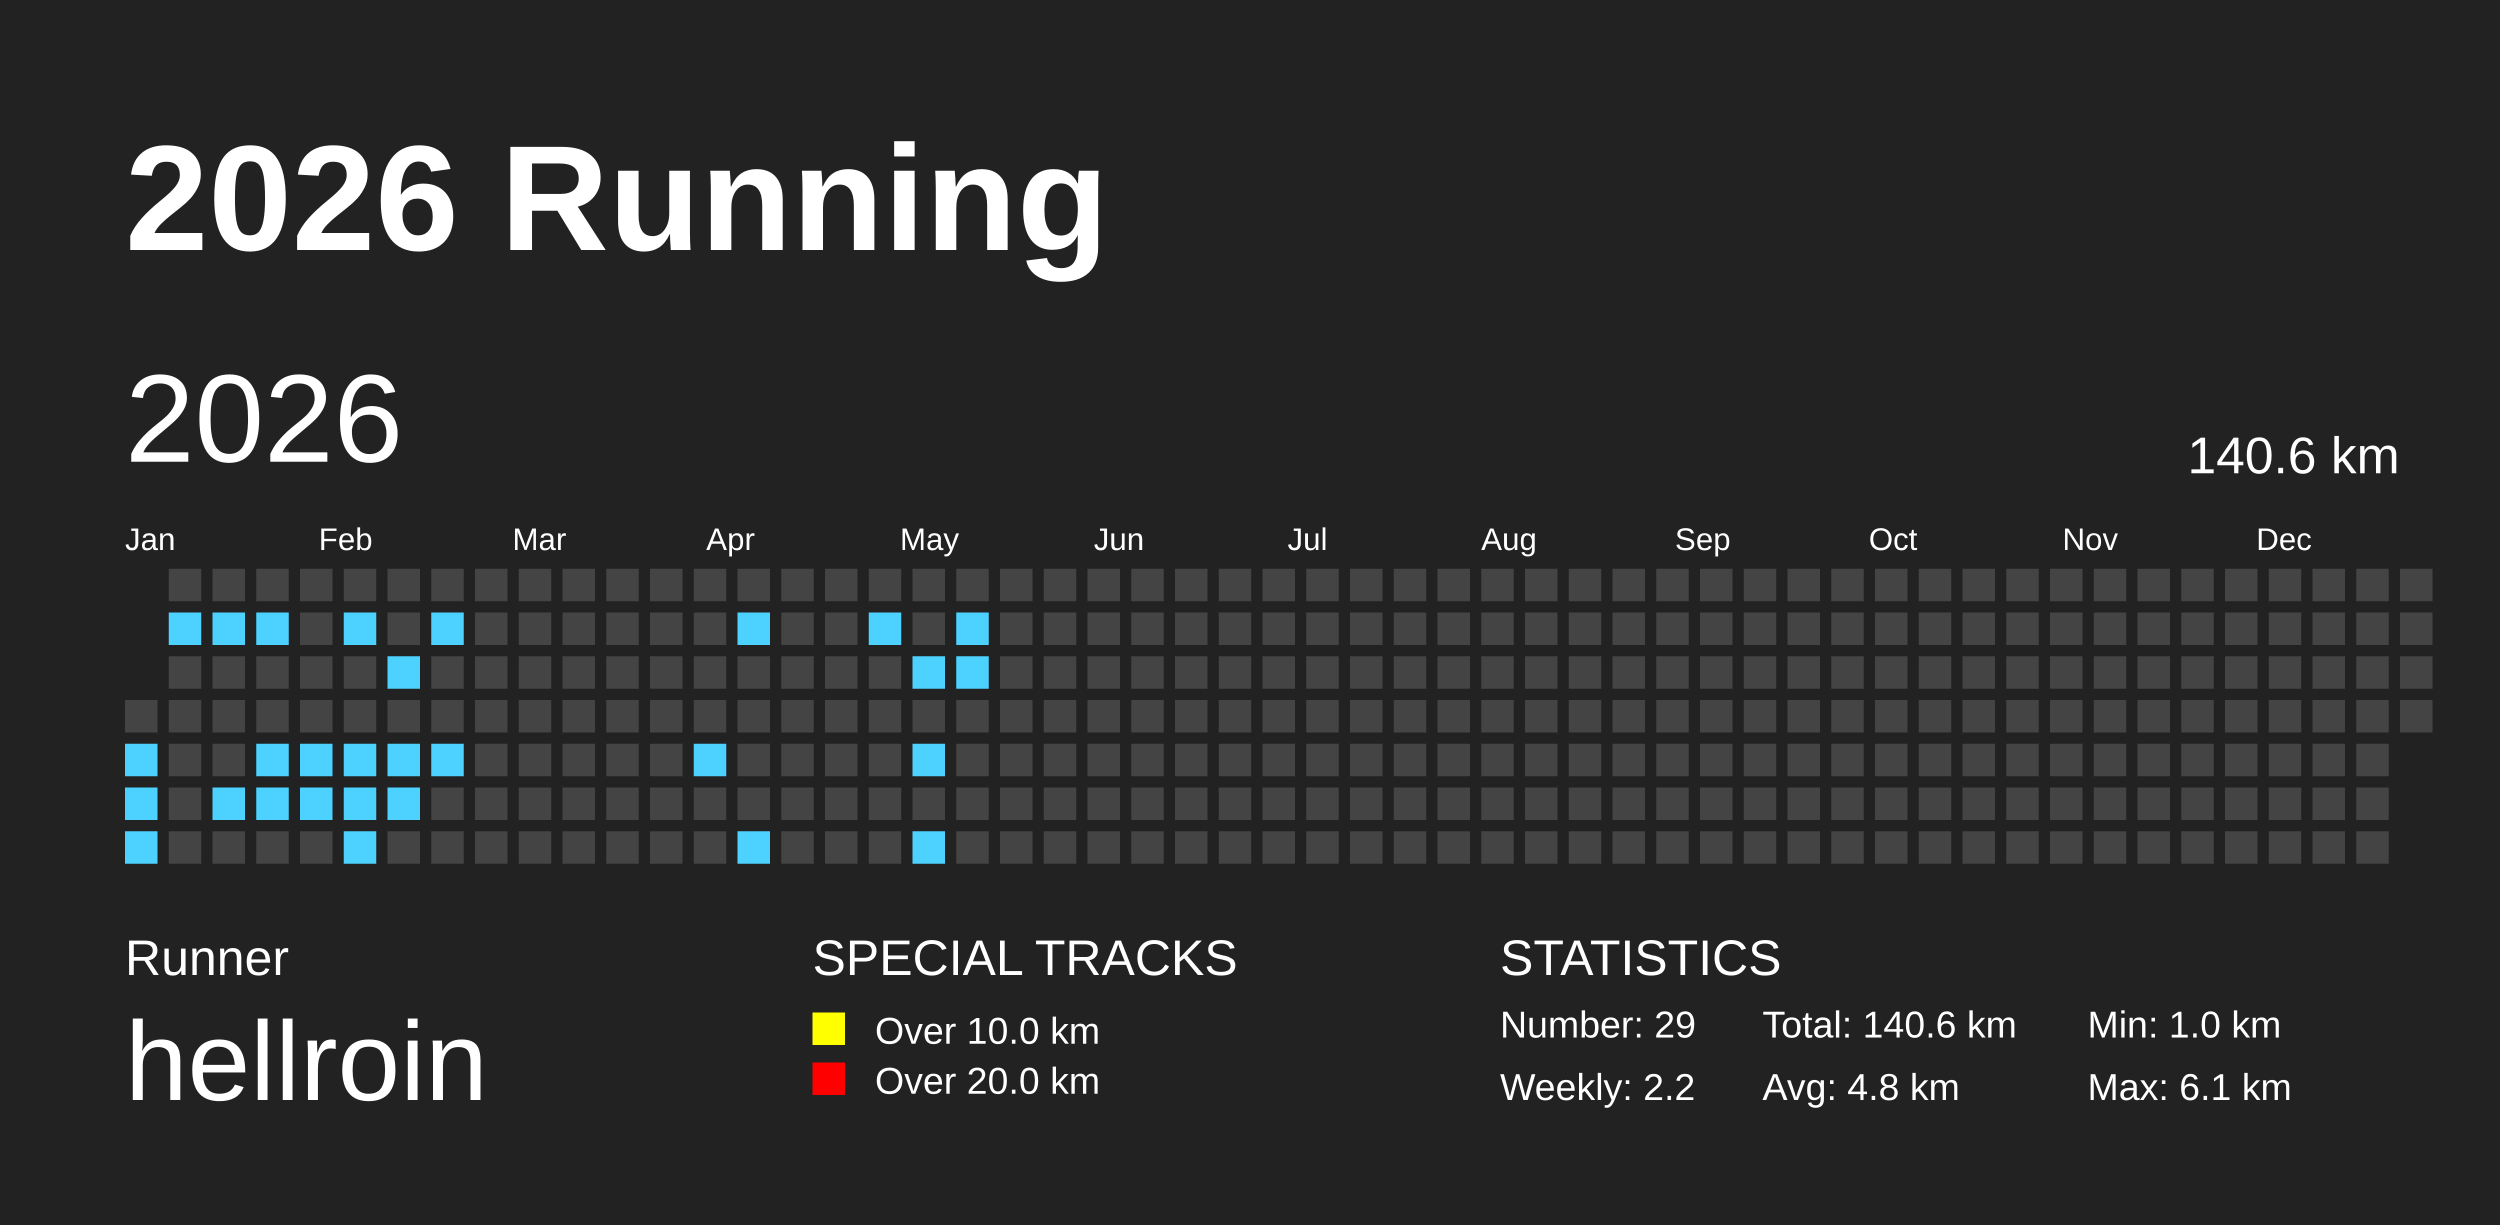
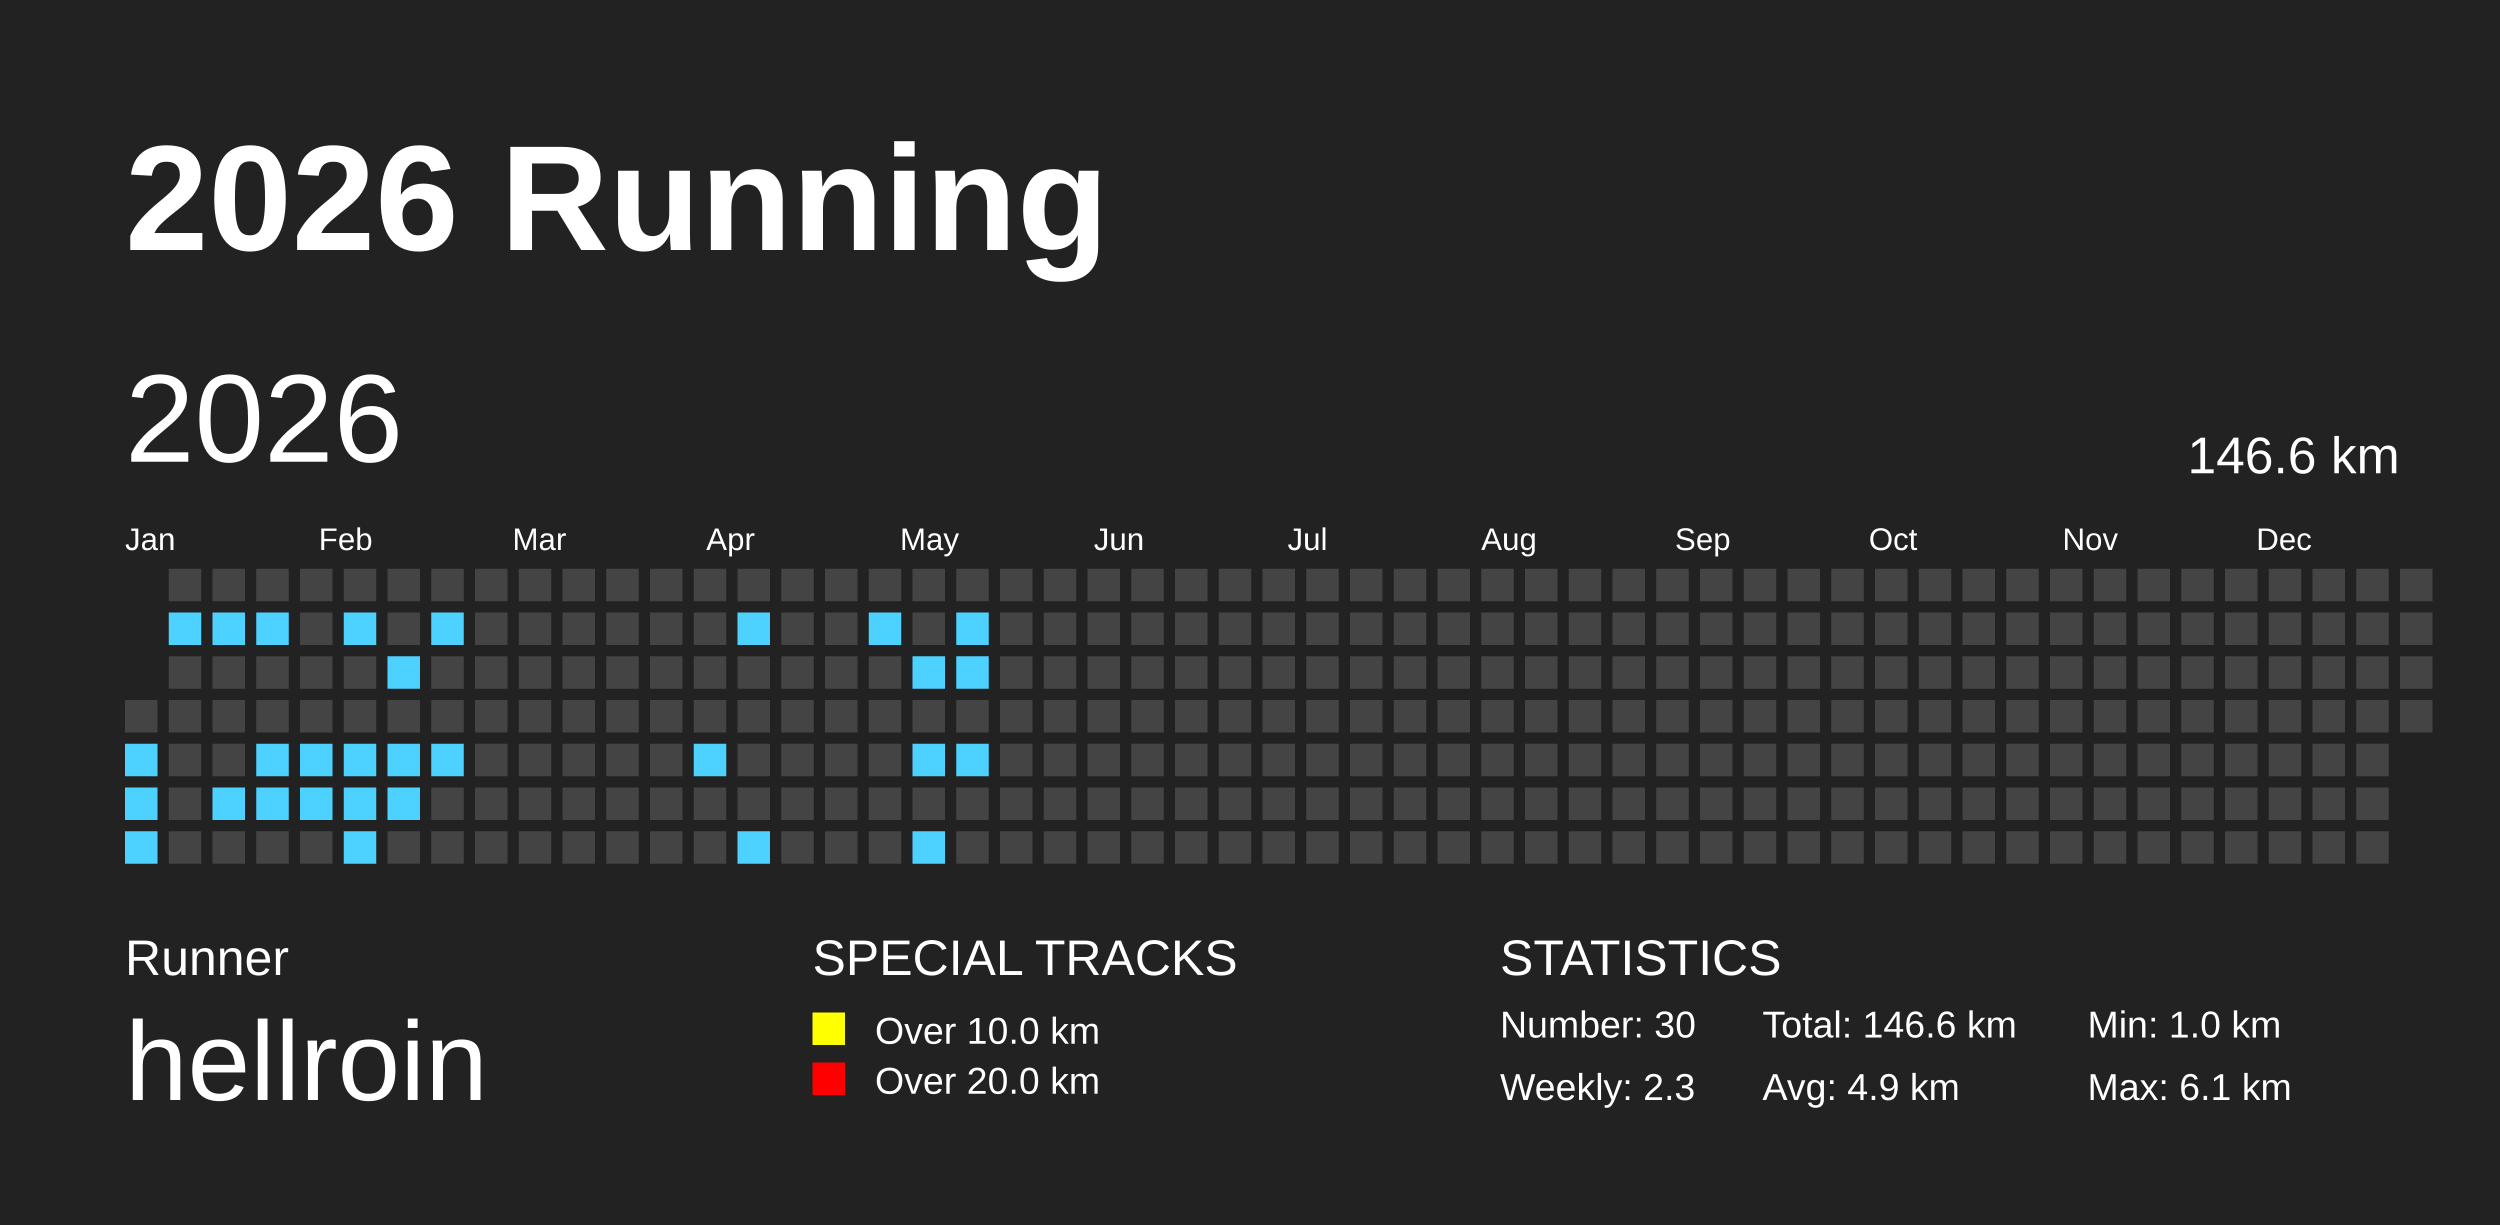
<svg xmlns="http://www.w3.org/2000/svg" baseProfile="full" height="98mm" version="1.1" viewBox="0,0,200,98" width="200mm">
  <defs />
  <rect fill="#222222" height="98" width="200" x="0" y="0" />
  <text fill="#FFFFFF" style="font-size:12px; font-family:Arial; font-weight:bold;" x="10" y="20">2026 Running</text>
  <text fill="#FFFFFF" style="font-size:4px; font-family:Arial" x="10" y="78">Runner</text>
  <text fill="#FFFFFF" style="font-size:9px; font-family:Arial" x="10" y="88">hellroin</text>
  <text fill="#FFFFFF" style="font-size:4px; font-family:Arial" x="65" y="78">SPECIAL TRACKS</text>
  <rect fill="yellow" height="2.6" width="2.6" x="65" y="81" />
  <text fill="#FFFFFF" style="font-size:3px; font-family:Arial" x="70" y="83.5">Over 10.0 km</text>
  <rect fill="red" height="2.6" width="2.6" x="65" y="85" />
  <text fill="#FFFFFF" style="font-size:3px; font-family:Arial" x="70" y="87.5">Over 20.0 km</text>
  <text fill="#FFFFFF" style="font-size:4px; font-family:Arial" x="120" y="78">STATISTICS</text>
-   <text fill="#FFFFFF" style="font-size:3px; font-family:Arial" x="120" y="83">Number: 29</text>
-   <text fill="#FFFFFF" style="font-size:3px; font-family:Arial" x="120" y="88">Weekly: 2.2</text>
-   <text fill="#FFFFFF" style="font-size:3px; font-family:Arial" x="141" y="83">Total: 140.6 km</text>
-   <text fill="#FFFFFF" style="font-size:3px; font-family:Arial" x="141" y="88">Avg: 4.8 km</text>
+   <text fill="#FFFFFF" style="font-size:3px; font-family:Arial" x="120" y="83">Number: 30</text>
+   <text fill="#FFFFFF" style="font-size:3px; font-family:Arial" x="120" y="88">Weekly: 2.3</text>
+   <text fill="#FFFFFF" style="font-size:3px; font-family:Arial" x="141" y="83">Total: 146.6 km</text>
+   <text fill="#FFFFFF" style="font-size:3px; font-family:Arial" x="141" y="88">Avg: 4.9 km</text>
  <text fill="#FFFFFF" style="font-size:3px; font-family:Arial" x="167" y="83">Min: 1.0 km</text>
  <text fill="#FFFFFF" style="font-size:3px; font-family:Arial" x="167" y="88">Max: 6.1 km</text>
  <text dominant-baseline="hanging" fill="#FFFFFF" style="font-size:10.0px; font-family:Arial;" x="10" y="30">2026</text>
-   <text dominant-baseline="hanging" fill="#FFFFFF" style="font-size:4.125px; font-family:Arial;" x="175" y="35">140.6 km</text>
+   <text dominant-baseline="hanging" fill="#FFFFFF" style="font-size:4.125px; font-family:Arial;" x="175" y="35">146.6 km</text>
  <text fill="#FFFFFF" style="font-size:2.5px; font-family:Arial" x="10.0" y="44">Jan</text>
  <text fill="#FFFFFF" style="font-size:2.5px; font-family:Arial" x="25.5" y="44">Feb</text>
  <text fill="#FFFFFF" style="font-size:2.5px; font-family:Arial" x="41.0" y="44">Mar</text>
  <text fill="#FFFFFF" style="font-size:2.5px; font-family:Arial" x="56.5" y="44">Apr</text>
  <text fill="#FFFFFF" style="font-size:2.5px; font-family:Arial" x="72.0" y="44">May</text>
  <text fill="#FFFFFF" style="font-size:2.5px; font-family:Arial" x="87.5" y="44">Jun</text>
  <text fill="#FFFFFF" style="font-size:2.5px; font-family:Arial" x="103.0" y="44">Jul</text>
  <text fill="#FFFFFF" style="font-size:2.5px; font-family:Arial" x="118.5" y="44">Aug</text>
  <text fill="#FFFFFF" style="font-size:2.5px; font-family:Arial" x="134.0" y="44">Sep</text>
  <text fill="#FFFFFF" style="font-size:2.5px; font-family:Arial" x="149.5" y="44">Oct</text>
  <text fill="#FFFFFF" style="font-size:2.5px; font-family:Arial" x="165.0" y="44">Nov</text>
  <text fill="#FFFFFF" style="font-size:2.5px; font-family:Arial" x="180.5" y="44">Dec</text>
  <rect fill="#444444" height="2.6" width="2.6" x="10.0" y="56.0" />
  <rect fill="#4DD2FF" height="2.6" width="2.6" x="10.0" y="59.5" />
  <rect fill="#4DD2FF" height="2.6" width="2.6" x="10.0" y="63.0" />
  <rect fill="#4DD2FF" height="2.6" width="2.6" x="10.0" y="66.5" />
  <rect fill="#444444" height="2.6" width="2.6" x="13.5" y="45.5" />
  <rect fill="#4DD2FF" height="2.6" width="2.6" x="13.5" y="49.0" />
  <rect fill="#444444" height="2.6" width="2.6" x="13.5" y="52.5" />
  <rect fill="#444444" height="2.6" width="2.6" x="13.5" y="56.0" />
  <rect fill="#444444" height="2.6" width="2.6" x="13.5" y="59.5" />
  <rect fill="#444444" height="2.6" width="2.6" x="13.5" y="63.0" />
  <rect fill="#444444" height="2.6" width="2.6" x="13.5" y="66.5" />
  <rect fill="#444444" height="2.6" width="2.6" x="17.0" y="45.5" />
  <rect fill="#4DD2FF" height="2.6" width="2.6" x="17.0" y="49.0" />
  <rect fill="#444444" height="2.6" width="2.6" x="17.0" y="52.5" />
  <rect fill="#444444" height="2.6" width="2.6" x="17.0" y="56.0" />
  <rect fill="#444444" height="2.6" width="2.6" x="17.0" y="59.5" />
  <rect fill="#4DD2FF" height="2.6" width="2.6" x="17.0" y="63.0" />
  <rect fill="#444444" height="2.6" width="2.6" x="17.0" y="66.5" />
  <rect fill="#444444" height="2.6" width="2.6" x="20.5" y="45.5" />
  <rect fill="#4DD2FF" height="2.6" width="2.6" x="20.5" y="49.0" />
  <rect fill="#444444" height="2.6" width="2.6" x="20.5" y="52.5" />
  <rect fill="#444444" height="2.6" width="2.6" x="20.5" y="56.0" />
  <rect fill="#4DD2FF" height="2.6" width="2.6" x="20.5" y="59.5" />
  <rect fill="#4DD2FF" height="2.6" width="2.6" x="20.5" y="63.0" />
  <rect fill="#444444" height="2.6" width="2.6" x="20.5" y="66.5" />
  <rect fill="#444444" height="2.6" width="2.6" x="24.0" y="45.5" />
  <rect fill="#444444" height="2.6" width="2.6" x="24.0" y="49.0" />
  <rect fill="#444444" height="2.6" width="2.6" x="24.0" y="52.5" />
  <rect fill="#444444" height="2.6" width="2.6" x="24.0" y="56.0" />
  <rect fill="#4DD2FF" height="2.6" width="2.6" x="24.0" y="59.5" />
  <rect fill="#4DD2FF" height="2.6" width="2.6" x="24.0" y="63.0" />
  <rect fill="#444444" height="2.6" width="2.6" x="24.0" y="66.5" />
  <rect fill="#444444" height="2.6" width="2.6" x="27.5" y="45.5" />
  <rect fill="#4DD2FF" height="2.6" width="2.6" x="27.5" y="49.0" />
  <rect fill="#444444" height="2.6" width="2.6" x="27.5" y="52.5" />
  <rect fill="#444444" height="2.6" width="2.6" x="27.5" y="56.0" />
  <rect fill="#4DD2FF" height="2.6" width="2.6" x="27.5" y="59.5" />
  <rect fill="#4DD2FF" height="2.6" width="2.6" x="27.5" y="63.0" />
  <rect fill="#4DD2FF" height="2.6" width="2.6" x="27.5" y="66.5" />
  <rect fill="#444444" height="2.6" width="2.6" x="31.0" y="45.5" />
  <rect fill="#444444" height="2.6" width="2.6" x="31.0" y="49.0" />
  <rect fill="#4DD2FF" height="2.6" width="2.6" x="31.0" y="52.5" />
  <rect fill="#444444" height="2.6" width="2.6" x="31.0" y="56.0" />
  <rect fill="#4DD2FF" height="2.6" width="2.6" x="31.0" y="59.5" />
  <rect fill="#4DD2FF" height="2.6" width="2.6" x="31.0" y="63.0" />
  <rect fill="#444444" height="2.6" width="2.6" x="31.0" y="66.5" />
  <rect fill="#444444" height="2.6" width="2.6" x="34.5" y="45.5" />
  <rect fill="#4DD2FF" height="2.6" width="2.6" x="34.5" y="49.0" />
  <rect fill="#444444" height="2.6" width="2.6" x="34.5" y="52.5" />
  <rect fill="#444444" height="2.6" width="2.6" x="34.5" y="56.0" />
  <rect fill="#4DD2FF" height="2.6" width="2.6" x="34.5" y="59.5" />
  <rect fill="#444444" height="2.6" width="2.6" x="34.5" y="63.0" />
  <rect fill="#444444" height="2.6" width="2.6" x="34.5" y="66.5" />
  <rect fill="#444444" height="2.6" width="2.6" x="38.0" y="45.5" />
  <rect fill="#444444" height="2.6" width="2.6" x="38.0" y="49.0" />
  <rect fill="#444444" height="2.6" width="2.6" x="38.0" y="52.5" />
  <rect fill="#444444" height="2.6" width="2.6" x="38.0" y="56.0" />
  <rect fill="#444444" height="2.6" width="2.6" x="38.0" y="59.5" />
  <rect fill="#444444" height="2.6" width="2.6" x="38.0" y="63.0" />
  <rect fill="#444444" height="2.6" width="2.6" x="38.0" y="66.5" />
  <rect fill="#444444" height="2.6" width="2.6" x="41.5" y="45.5" />
  <rect fill="#444444" height="2.6" width="2.6" x="41.5" y="49.0" />
  <rect fill="#444444" height="2.6" width="2.6" x="41.5" y="52.5" />
  <rect fill="#444444" height="2.6" width="2.6" x="41.5" y="56.0" />
  <rect fill="#444444" height="2.6" width="2.6" x="41.5" y="59.5" />
  <rect fill="#444444" height="2.6" width="2.6" x="41.5" y="63.0" />
  <rect fill="#444444" height="2.6" width="2.6" x="41.5" y="66.5" />
  <rect fill="#444444" height="2.6" width="2.6" x="45.0" y="45.5" />
  <rect fill="#444444" height="2.6" width="2.6" x="45.0" y="49.0" />
  <rect fill="#444444" height="2.6" width="2.6" x="45.0" y="52.5" />
  <rect fill="#444444" height="2.6" width="2.6" x="45.0" y="56.0" />
  <rect fill="#444444" height="2.6" width="2.6" x="45.0" y="59.5" />
  <rect fill="#444444" height="2.6" width="2.6" x="45.0" y="63.0" />
  <rect fill="#444444" height="2.6" width="2.6" x="45.0" y="66.5" />
  <rect fill="#444444" height="2.6" width="2.6" x="48.5" y="45.5" />
  <rect fill="#444444" height="2.6" width="2.6" x="48.5" y="49.0" />
  <rect fill="#444444" height="2.6" width="2.6" x="48.5" y="52.5" />
  <rect fill="#444444" height="2.6" width="2.6" x="48.5" y="56.0" />
  <rect fill="#444444" height="2.6" width="2.6" x="48.5" y="59.5" />
  <rect fill="#444444" height="2.6" width="2.6" x="48.5" y="63.0" />
  <rect fill="#444444" height="2.6" width="2.6" x="48.5" y="66.5" />
  <rect fill="#444444" height="2.6" width="2.6" x="52.0" y="45.5" />
  <rect fill="#444444" height="2.6" width="2.6" x="52.0" y="49.0" />
  <rect fill="#444444" height="2.6" width="2.6" x="52.0" y="52.5" />
  <rect fill="#444444" height="2.6" width="2.6" x="52.0" y="56.0" />
  <rect fill="#444444" height="2.6" width="2.6" x="52.0" y="59.5" />
  <rect fill="#444444" height="2.6" width="2.6" x="52.0" y="63.0" />
  <rect fill="#444444" height="2.6" width="2.6" x="52.0" y="66.5" />
  <rect fill="#444444" height="2.6" width="2.6" x="55.5" y="45.5" />
  <rect fill="#444444" height="2.6" width="2.6" x="55.5" y="49.0" />
  <rect fill="#444444" height="2.6" width="2.6" x="55.5" y="52.5" />
  <rect fill="#444444" height="2.6" width="2.6" x="55.5" y="56.0" />
  <rect fill="#4DD2FF" height="2.6" width="2.6" x="55.5" y="59.5" />
  <rect fill="#444444" height="2.6" width="2.6" x="55.5" y="63.0" />
  <rect fill="#444444" height="2.6" width="2.6" x="55.5" y="66.5" />
  <rect fill="#444444" height="2.6" width="2.6" x="59.0" y="45.5" />
  <rect fill="#4DD2FF" height="2.6" width="2.6" x="59.0" y="49.0" />
  <rect fill="#444444" height="2.6" width="2.6" x="59.0" y="52.5" />
  <rect fill="#444444" height="2.6" width="2.6" x="59.0" y="56.0" />
  <rect fill="#444444" height="2.6" width="2.6" x="59.0" y="59.5" />
  <rect fill="#444444" height="2.6" width="2.6" x="59.0" y="63.0" />
  <rect fill="#4DD2FF" height="2.6" width="2.6" x="59.0" y="66.5" />
  <rect fill="#444444" height="2.6" width="2.6" x="62.5" y="45.5" />
  <rect fill="#444444" height="2.6" width="2.6" x="62.5" y="49.0" />
  <rect fill="#444444" height="2.6" width="2.6" x="62.5" y="52.5" />
  <rect fill="#444444" height="2.6" width="2.6" x="62.5" y="56.0" />
  <rect fill="#444444" height="2.6" width="2.6" x="62.5" y="59.5" />
  <rect fill="#444444" height="2.6" width="2.6" x="62.5" y="63.0" />
  <rect fill="#444444" height="2.6" width="2.6" x="62.5" y="66.5" />
  <rect fill="#444444" height="2.6" width="2.6" x="66.0" y="45.5" />
  <rect fill="#444444" height="2.6" width="2.6" x="66.0" y="49.0" />
  <rect fill="#444444" height="2.6" width="2.6" x="66.0" y="52.5" />
  <rect fill="#444444" height="2.6" width="2.6" x="66.0" y="56.0" />
  <rect fill="#444444" height="2.6" width="2.6" x="66.0" y="59.5" />
  <rect fill="#444444" height="2.6" width="2.6" x="66.0" y="63.0" />
  <rect fill="#444444" height="2.6" width="2.6" x="66.0" y="66.5" />
  <rect fill="#444444" height="2.6" width="2.6" x="69.5" y="45.5" />
  <rect fill="#4DD2FF" height="2.6" width="2.6" x="69.5" y="49.0" />
  <rect fill="#444444" height="2.6" width="2.6" x="69.5" y="52.5" />
  <rect fill="#444444" height="2.6" width="2.6" x="69.5" y="56.0" />
  <rect fill="#444444" height="2.6" width="2.6" x="69.5" y="59.5" />
  <rect fill="#444444" height="2.6" width="2.6" x="69.5" y="63.0" />
  <rect fill="#444444" height="2.6" width="2.6" x="69.5" y="66.5" />
  <rect fill="#444444" height="2.6" width="2.6" x="73.0" y="45.5" />
  <rect fill="#444444" height="2.6" width="2.6" x="73.0" y="49.0" />
  <rect fill="#4DD2FF" height="2.6" width="2.6" x="73.0" y="52.5" />
  <rect fill="#444444" height="2.6" width="2.6" x="73.0" y="56.0" />
  <rect fill="#4DD2FF" height="2.6" width="2.6" x="73.0" y="59.5" />
  <rect fill="#444444" height="2.6" width="2.6" x="73.0" y="63.0" />
  <rect fill="#4DD2FF" height="2.6" width="2.6" x="73.0" y="66.5" />
  <rect fill="#444444" height="2.6" width="2.6" x="76.5" y="45.5" />
  <rect fill="#4DD2FF" height="2.6" width="2.6" x="76.5" y="49.0" />
  <rect fill="#4DD2FF" height="2.6" width="2.6" x="76.5" y="52.5" />
  <rect fill="#444444" height="2.6" width="2.6" x="76.5" y="56.0" />
-   <rect fill="#444444" height="2.6" width="2.6" x="76.5" y="59.5" />
+   <rect fill="#4DD2FF" height="2.6" width="2.6" x="76.5" y="59.5" />
  <rect fill="#444444" height="2.6" width="2.6" x="76.5" y="63.0" />
  <rect fill="#444444" height="2.6" width="2.6" x="76.5" y="66.5" />
  <rect fill="#444444" height="2.6" width="2.6" x="80.0" y="45.5" />
  <rect fill="#444444" height="2.6" width="2.6" x="80.0" y="49.0" />
  <rect fill="#444444" height="2.6" width="2.6" x="80.0" y="52.5" />
  <rect fill="#444444" height="2.6" width="2.6" x="80.0" y="56.0" />
  <rect fill="#444444" height="2.6" width="2.6" x="80.0" y="59.5" />
  <rect fill="#444444" height="2.6" width="2.6" x="80.0" y="63.0" />
  <rect fill="#444444" height="2.6" width="2.6" x="80.0" y="66.5" />
  <rect fill="#444444" height="2.6" width="2.6" x="83.5" y="45.5" />
  <rect fill="#444444" height="2.6" width="2.6" x="83.5" y="49.0" />
  <rect fill="#444444" height="2.6" width="2.6" x="83.5" y="52.5" />
  <rect fill="#444444" height="2.6" width="2.6" x="83.5" y="56.0" />
  <rect fill="#444444" height="2.6" width="2.6" x="83.5" y="59.5" />
  <rect fill="#444444" height="2.6" width="2.6" x="83.5" y="63.0" />
  <rect fill="#444444" height="2.6" width="2.6" x="83.5" y="66.5" />
  <rect fill="#444444" height="2.6" width="2.6" x="87.0" y="45.5" />
  <rect fill="#444444" height="2.6" width="2.6" x="87.0" y="49.0" />
  <rect fill="#444444" height="2.6" width="2.6" x="87.0" y="52.5" />
  <rect fill="#444444" height="2.6" width="2.6" x="87.0" y="56.0" />
  <rect fill="#444444" height="2.6" width="2.6" x="87.0" y="59.5" />
  <rect fill="#444444" height="2.6" width="2.6" x="87.0" y="63.0" />
  <rect fill="#444444" height="2.6" width="2.6" x="87.0" y="66.5" />
  <rect fill="#444444" height="2.6" width="2.6" x="90.5" y="45.5" />
  <rect fill="#444444" height="2.6" width="2.6" x="90.5" y="49.0" />
  <rect fill="#444444" height="2.6" width="2.6" x="90.5" y="52.5" />
  <rect fill="#444444" height="2.6" width="2.6" x="90.5" y="56.0" />
  <rect fill="#444444" height="2.6" width="2.6" x="90.5" y="59.5" />
  <rect fill="#444444" height="2.6" width="2.6" x="90.5" y="63.0" />
  <rect fill="#444444" height="2.6" width="2.6" x="90.5" y="66.5" />
  <rect fill="#444444" height="2.6" width="2.6" x="94.0" y="45.5" />
  <rect fill="#444444" height="2.6" width="2.6" x="94.0" y="49.0" />
  <rect fill="#444444" height="2.6" width="2.6" x="94.0" y="52.5" />
  <rect fill="#444444" height="2.6" width="2.6" x="94.0" y="56.0" />
  <rect fill="#444444" height="2.6" width="2.6" x="94.0" y="59.5" />
  <rect fill="#444444" height="2.6" width="2.6" x="94.0" y="63.0" />
  <rect fill="#444444" height="2.6" width="2.6" x="94.0" y="66.5" />
  <rect fill="#444444" height="2.6" width="2.6" x="97.5" y="45.5" />
  <rect fill="#444444" height="2.6" width="2.6" x="97.5" y="49.0" />
  <rect fill="#444444" height="2.6" width="2.6" x="97.5" y="52.5" />
  <rect fill="#444444" height="2.6" width="2.6" x="97.5" y="56.0" />
  <rect fill="#444444" height="2.6" width="2.6" x="97.5" y="59.5" />
  <rect fill="#444444" height="2.6" width="2.6" x="97.5" y="63.0" />
  <rect fill="#444444" height="2.6" width="2.6" x="97.5" y="66.5" />
  <rect fill="#444444" height="2.6" width="2.6" x="101.0" y="45.5" />
  <rect fill="#444444" height="2.6" width="2.6" x="101.0" y="49.0" />
  <rect fill="#444444" height="2.6" width="2.6" x="101.0" y="52.5" />
  <rect fill="#444444" height="2.6" width="2.6" x="101.0" y="56.0" />
  <rect fill="#444444" height="2.6" width="2.6" x="101.0" y="59.5" />
  <rect fill="#444444" height="2.6" width="2.6" x="101.0" y="63.0" />
  <rect fill="#444444" height="2.6" width="2.6" x="101.0" y="66.5" />
  <rect fill="#444444" height="2.6" width="2.6" x="104.5" y="45.5" />
  <rect fill="#444444" height="2.6" width="2.6" x="104.5" y="49.0" />
  <rect fill="#444444" height="2.6" width="2.6" x="104.5" y="52.5" />
  <rect fill="#444444" height="2.6" width="2.6" x="104.5" y="56.0" />
  <rect fill="#444444" height="2.6" width="2.6" x="104.5" y="59.5" />
  <rect fill="#444444" height="2.6" width="2.6" x="104.5" y="63.0" />
  <rect fill="#444444" height="2.6" width="2.6" x="104.5" y="66.5" />
  <rect fill="#444444" height="2.6" width="2.6" x="108.0" y="45.5" />
  <rect fill="#444444" height="2.6" width="2.6" x="108.0" y="49.0" />
  <rect fill="#444444" height="2.6" width="2.6" x="108.0" y="52.5" />
  <rect fill="#444444" height="2.6" width="2.6" x="108.0" y="56.0" />
  <rect fill="#444444" height="2.6" width="2.6" x="108.0" y="59.5" />
  <rect fill="#444444" height="2.6" width="2.6" x="108.0" y="63.0" />
  <rect fill="#444444" height="2.6" width="2.6" x="108.0" y="66.5" />
  <rect fill="#444444" height="2.6" width="2.6" x="111.5" y="45.5" />
  <rect fill="#444444" height="2.6" width="2.6" x="111.5" y="49.0" />
  <rect fill="#444444" height="2.6" width="2.6" x="111.5" y="52.5" />
  <rect fill="#444444" height="2.6" width="2.6" x="111.5" y="56.0" />
  <rect fill="#444444" height="2.6" width="2.6" x="111.5" y="59.5" />
  <rect fill="#444444" height="2.6" width="2.6" x="111.5" y="63.0" />
  <rect fill="#444444" height="2.6" width="2.6" x="111.5" y="66.5" />
  <rect fill="#444444" height="2.6" width="2.6" x="115.0" y="45.5" />
  <rect fill="#444444" height="2.6" width="2.6" x="115.0" y="49.0" />
  <rect fill="#444444" height="2.6" width="2.6" x="115.0" y="52.5" />
  <rect fill="#444444" height="2.6" width="2.6" x="115.0" y="56.0" />
  <rect fill="#444444" height="2.6" width="2.6" x="115.0" y="59.5" />
  <rect fill="#444444" height="2.6" width="2.6" x="115.0" y="63.0" />
  <rect fill="#444444" height="2.6" width="2.6" x="115.0" y="66.5" />
  <rect fill="#444444" height="2.6" width="2.6" x="118.5" y="45.5" />
  <rect fill="#444444" height="2.6" width="2.6" x="118.5" y="49.0" />
  <rect fill="#444444" height="2.6" width="2.6" x="118.5" y="52.5" />
  <rect fill="#444444" height="2.6" width="2.6" x="118.5" y="56.0" />
  <rect fill="#444444" height="2.6" width="2.6" x="118.5" y="59.5" />
  <rect fill="#444444" height="2.6" width="2.6" x="118.5" y="63.0" />
  <rect fill="#444444" height="2.6" width="2.6" x="118.5" y="66.5" />
  <rect fill="#444444" height="2.6" width="2.6" x="122.0" y="45.5" />
  <rect fill="#444444" height="2.6" width="2.6" x="122.0" y="49.0" />
  <rect fill="#444444" height="2.6" width="2.6" x="122.0" y="52.5" />
  <rect fill="#444444" height="2.6" width="2.6" x="122.0" y="56.0" />
  <rect fill="#444444" height="2.6" width="2.6" x="122.0" y="59.5" />
  <rect fill="#444444" height="2.6" width="2.6" x="122.0" y="63.0" />
  <rect fill="#444444" height="2.6" width="2.6" x="122.0" y="66.5" />
  <rect fill="#444444" height="2.6" width="2.6" x="125.5" y="45.5" />
  <rect fill="#444444" height="2.6" width="2.6" x="125.5" y="49.0" />
  <rect fill="#444444" height="2.6" width="2.6" x="125.5" y="52.5" />
  <rect fill="#444444" height="2.6" width="2.6" x="125.5" y="56.0" />
  <rect fill="#444444" height="2.6" width="2.6" x="125.5" y="59.5" />
  <rect fill="#444444" height="2.6" width="2.6" x="125.5" y="63.0" />
  <rect fill="#444444" height="2.6" width="2.6" x="125.5" y="66.5" />
  <rect fill="#444444" height="2.6" width="2.6" x="129.0" y="45.5" />
  <rect fill="#444444" height="2.6" width="2.6" x="129.0" y="49.0" />
  <rect fill="#444444" height="2.6" width="2.6" x="129.0" y="52.5" />
  <rect fill="#444444" height="2.6" width="2.6" x="129.0" y="56.0" />
  <rect fill="#444444" height="2.6" width="2.6" x="129.0" y="59.5" />
  <rect fill="#444444" height="2.6" width="2.6" x="129.0" y="63.0" />
  <rect fill="#444444" height="2.6" width="2.6" x="129.0" y="66.5" />
  <rect fill="#444444" height="2.6" width="2.6" x="132.5" y="45.5" />
  <rect fill="#444444" height="2.6" width="2.6" x="132.5" y="49.0" />
  <rect fill="#444444" height="2.6" width="2.6" x="132.5" y="52.5" />
  <rect fill="#444444" height="2.6" width="2.6" x="132.5" y="56.0" />
  <rect fill="#444444" height="2.6" width="2.6" x="132.5" y="59.5" />
  <rect fill="#444444" height="2.6" width="2.6" x="132.5" y="63.0" />
  <rect fill="#444444" height="2.6" width="2.6" x="132.5" y="66.5" />
  <rect fill="#444444" height="2.6" width="2.6" x="136.0" y="45.5" />
  <rect fill="#444444" height="2.6" width="2.6" x="136.0" y="49.0" />
  <rect fill="#444444" height="2.6" width="2.6" x="136.0" y="52.5" />
  <rect fill="#444444" height="2.6" width="2.6" x="136.0" y="56.0" />
  <rect fill="#444444" height="2.6" width="2.6" x="136.0" y="59.5" />
  <rect fill="#444444" height="2.6" width="2.6" x="136.0" y="63.0" />
  <rect fill="#444444" height="2.6" width="2.6" x="136.0" y="66.5" />
  <rect fill="#444444" height="2.6" width="2.6" x="139.5" y="45.5" />
  <rect fill="#444444" height="2.6" width="2.6" x="139.5" y="49.0" />
  <rect fill="#444444" height="2.6" width="2.6" x="139.5" y="52.5" />
  <rect fill="#444444" height="2.6" width="2.6" x="139.5" y="56.0" />
  <rect fill="#444444" height="2.6" width="2.6" x="139.5" y="59.5" />
  <rect fill="#444444" height="2.6" width="2.6" x="139.5" y="63.0" />
  <rect fill="#444444" height="2.6" width="2.6" x="139.5" y="66.5" />
  <rect fill="#444444" height="2.6" width="2.6" x="143.0" y="45.5" />
  <rect fill="#444444" height="2.6" width="2.6" x="143.0" y="49.0" />
  <rect fill="#444444" height="2.6" width="2.6" x="143.0" y="52.5" />
  <rect fill="#444444" height="2.6" width="2.6" x="143.0" y="56.0" />
  <rect fill="#444444" height="2.6" width="2.6" x="143.0" y="59.5" />
  <rect fill="#444444" height="2.6" width="2.6" x="143.0" y="63.0" />
  <rect fill="#444444" height="2.6" width="2.6" x="143.0" y="66.5" />
  <rect fill="#444444" height="2.6" width="2.6" x="146.5" y="45.5" />
  <rect fill="#444444" height="2.6" width="2.6" x="146.5" y="49.0" />
  <rect fill="#444444" height="2.6" width="2.6" x="146.5" y="52.5" />
  <rect fill="#444444" height="2.6" width="2.6" x="146.5" y="56.0" />
  <rect fill="#444444" height="2.6" width="2.6" x="146.5" y="59.5" />
  <rect fill="#444444" height="2.6" width="2.6" x="146.5" y="63.0" />
  <rect fill="#444444" height="2.6" width="2.6" x="146.5" y="66.5" />
  <rect fill="#444444" height="2.6" width="2.6" x="150.0" y="45.5" />
  <rect fill="#444444" height="2.6" width="2.6" x="150.0" y="49.0" />
  <rect fill="#444444" height="2.6" width="2.6" x="150.0" y="52.5" />
  <rect fill="#444444" height="2.6" width="2.6" x="150.0" y="56.0" />
  <rect fill="#444444" height="2.6" width="2.6" x="150.0" y="59.5" />
  <rect fill="#444444" height="2.6" width="2.6" x="150.0" y="63.0" />
  <rect fill="#444444" height="2.6" width="2.6" x="150.0" y="66.5" />
  <rect fill="#444444" height="2.6" width="2.6" x="153.5" y="45.5" />
  <rect fill="#444444" height="2.6" width="2.6" x="153.5" y="49.0" />
  <rect fill="#444444" height="2.6" width="2.6" x="153.5" y="52.5" />
  <rect fill="#444444" height="2.6" width="2.6" x="153.5" y="56.0" />
  <rect fill="#444444" height="2.6" width="2.6" x="153.5" y="59.5" />
  <rect fill="#444444" height="2.6" width="2.6" x="153.5" y="63.0" />
  <rect fill="#444444" height="2.6" width="2.6" x="153.5" y="66.5" />
  <rect fill="#444444" height="2.6" width="2.6" x="157.0" y="45.5" />
  <rect fill="#444444" height="2.6" width="2.6" x="157.0" y="49.0" />
  <rect fill="#444444" height="2.6" width="2.6" x="157.0" y="52.5" />
  <rect fill="#444444" height="2.6" width="2.6" x="157.0" y="56.0" />
  <rect fill="#444444" height="2.6" width="2.6" x="157.0" y="59.5" />
  <rect fill="#444444" height="2.6" width="2.6" x="157.0" y="63.0" />
  <rect fill="#444444" height="2.6" width="2.6" x="157.0" y="66.5" />
  <rect fill="#444444" height="2.6" width="2.6" x="160.5" y="45.5" />
  <rect fill="#444444" height="2.6" width="2.6" x="160.5" y="49.0" />
  <rect fill="#444444" height="2.6" width="2.6" x="160.5" y="52.5" />
  <rect fill="#444444" height="2.6" width="2.6" x="160.5" y="56.0" />
  <rect fill="#444444" height="2.6" width="2.6" x="160.5" y="59.5" />
  <rect fill="#444444" height="2.6" width="2.6" x="160.5" y="63.0" />
  <rect fill="#444444" height="2.6" width="2.6" x="160.5" y="66.5" />
  <rect fill="#444444" height="2.6" width="2.6" x="164.0" y="45.5" />
  <rect fill="#444444" height="2.6" width="2.6" x="164.0" y="49.0" />
  <rect fill="#444444" height="2.6" width="2.6" x="164.0" y="52.5" />
  <rect fill="#444444" height="2.6" width="2.6" x="164.0" y="56.0" />
  <rect fill="#444444" height="2.6" width="2.6" x="164.0" y="59.5" />
  <rect fill="#444444" height="2.6" width="2.6" x="164.0" y="63.0" />
  <rect fill="#444444" height="2.6" width="2.6" x="164.0" y="66.5" />
  <rect fill="#444444" height="2.6" width="2.6" x="167.5" y="45.5" />
  <rect fill="#444444" height="2.6" width="2.6" x="167.5" y="49.0" />
  <rect fill="#444444" height="2.6" width="2.6" x="167.5" y="52.5" />
  <rect fill="#444444" height="2.6" width="2.6" x="167.5" y="56.0" />
  <rect fill="#444444" height="2.6" width="2.6" x="167.5" y="59.5" />
  <rect fill="#444444" height="2.6" width="2.6" x="167.5" y="63.0" />
  <rect fill="#444444" height="2.6" width="2.6" x="167.5" y="66.5" />
  <rect fill="#444444" height="2.6" width="2.6" x="171.0" y="45.5" />
  <rect fill="#444444" height="2.6" width="2.6" x="171.0" y="49.0" />
  <rect fill="#444444" height="2.6" width="2.6" x="171.0" y="52.5" />
  <rect fill="#444444" height="2.6" width="2.6" x="171.0" y="56.0" />
  <rect fill="#444444" height="2.6" width="2.6" x="171.0" y="59.5" />
  <rect fill="#444444" height="2.6" width="2.6" x="171.0" y="63.0" />
  <rect fill="#444444" height="2.6" width="2.6" x="171.0" y="66.5" />
  <rect fill="#444444" height="2.6" width="2.6" x="174.5" y="45.5" />
  <rect fill="#444444" height="2.6" width="2.6" x="174.5" y="49.0" />
  <rect fill="#444444" height="2.6" width="2.6" x="174.5" y="52.5" />
  <rect fill="#444444" height="2.6" width="2.6" x="174.5" y="56.0" />
  <rect fill="#444444" height="2.6" width="2.6" x="174.5" y="59.5" />
  <rect fill="#444444" height="2.6" width="2.6" x="174.5" y="63.0" />
  <rect fill="#444444" height="2.6" width="2.6" x="174.5" y="66.5" />
  <rect fill="#444444" height="2.6" width="2.6" x="178.0" y="45.5" />
  <rect fill="#444444" height="2.6" width="2.6" x="178.0" y="49.0" />
  <rect fill="#444444" height="2.6" width="2.6" x="178.0" y="52.5" />
  <rect fill="#444444" height="2.6" width="2.6" x="178.0" y="56.0" />
  <rect fill="#444444" height="2.6" width="2.6" x="178.0" y="59.5" />
  <rect fill="#444444" height="2.6" width="2.6" x="178.0" y="63.0" />
  <rect fill="#444444" height="2.6" width="2.6" x="178.0" y="66.5" />
  <rect fill="#444444" height="2.6" width="2.6" x="181.5" y="45.5" />
  <rect fill="#444444" height="2.6" width="2.6" x="181.5" y="49.0" />
  <rect fill="#444444" height="2.6" width="2.6" x="181.5" y="52.5" />
  <rect fill="#444444" height="2.6" width="2.6" x="181.5" y="56.0" />
  <rect fill="#444444" height="2.6" width="2.6" x="181.5" y="59.5" />
  <rect fill="#444444" height="2.6" width="2.6" x="181.5" y="63.0" />
  <rect fill="#444444" height="2.6" width="2.6" x="181.5" y="66.5" />
  <rect fill="#444444" height="2.6" width="2.6" x="185.0" y="45.5" />
  <rect fill="#444444" height="2.6" width="2.6" x="185.0" y="49.0" />
  <rect fill="#444444" height="2.6" width="2.6" x="185.0" y="52.5" />
  <rect fill="#444444" height="2.6" width="2.6" x="185.0" y="56.0" />
  <rect fill="#444444" height="2.6" width="2.6" x="185.0" y="59.5" />
  <rect fill="#444444" height="2.6" width="2.6" x="185.0" y="63.0" />
  <rect fill="#444444" height="2.6" width="2.6" x="185.0" y="66.5" />
  <rect fill="#444444" height="2.6" width="2.6" x="188.5" y="45.5" />
  <rect fill="#444444" height="2.6" width="2.6" x="188.5" y="49.0" />
  <rect fill="#444444" height="2.6" width="2.6" x="188.5" y="52.5" />
  <rect fill="#444444" height="2.6" width="2.6" x="188.5" y="56.0" />
  <rect fill="#444444" height="2.6" width="2.6" x="188.5" y="59.5" />
  <rect fill="#444444" height="2.6" width="2.6" x="188.5" y="63.0" />
  <rect fill="#444444" height="2.6" width="2.6" x="188.5" y="66.5" />
  <rect fill="#444444" height="2.6" width="2.6" x="192.0" y="45.5" />
  <rect fill="#444444" height="2.6" width="2.6" x="192.0" y="49.0" />
  <rect fill="#444444" height="2.6" width="2.6" x="192.0" y="52.5" />
  <rect fill="#444444" height="2.6" width="2.6" x="192.0" y="56.0" />
</svg>
